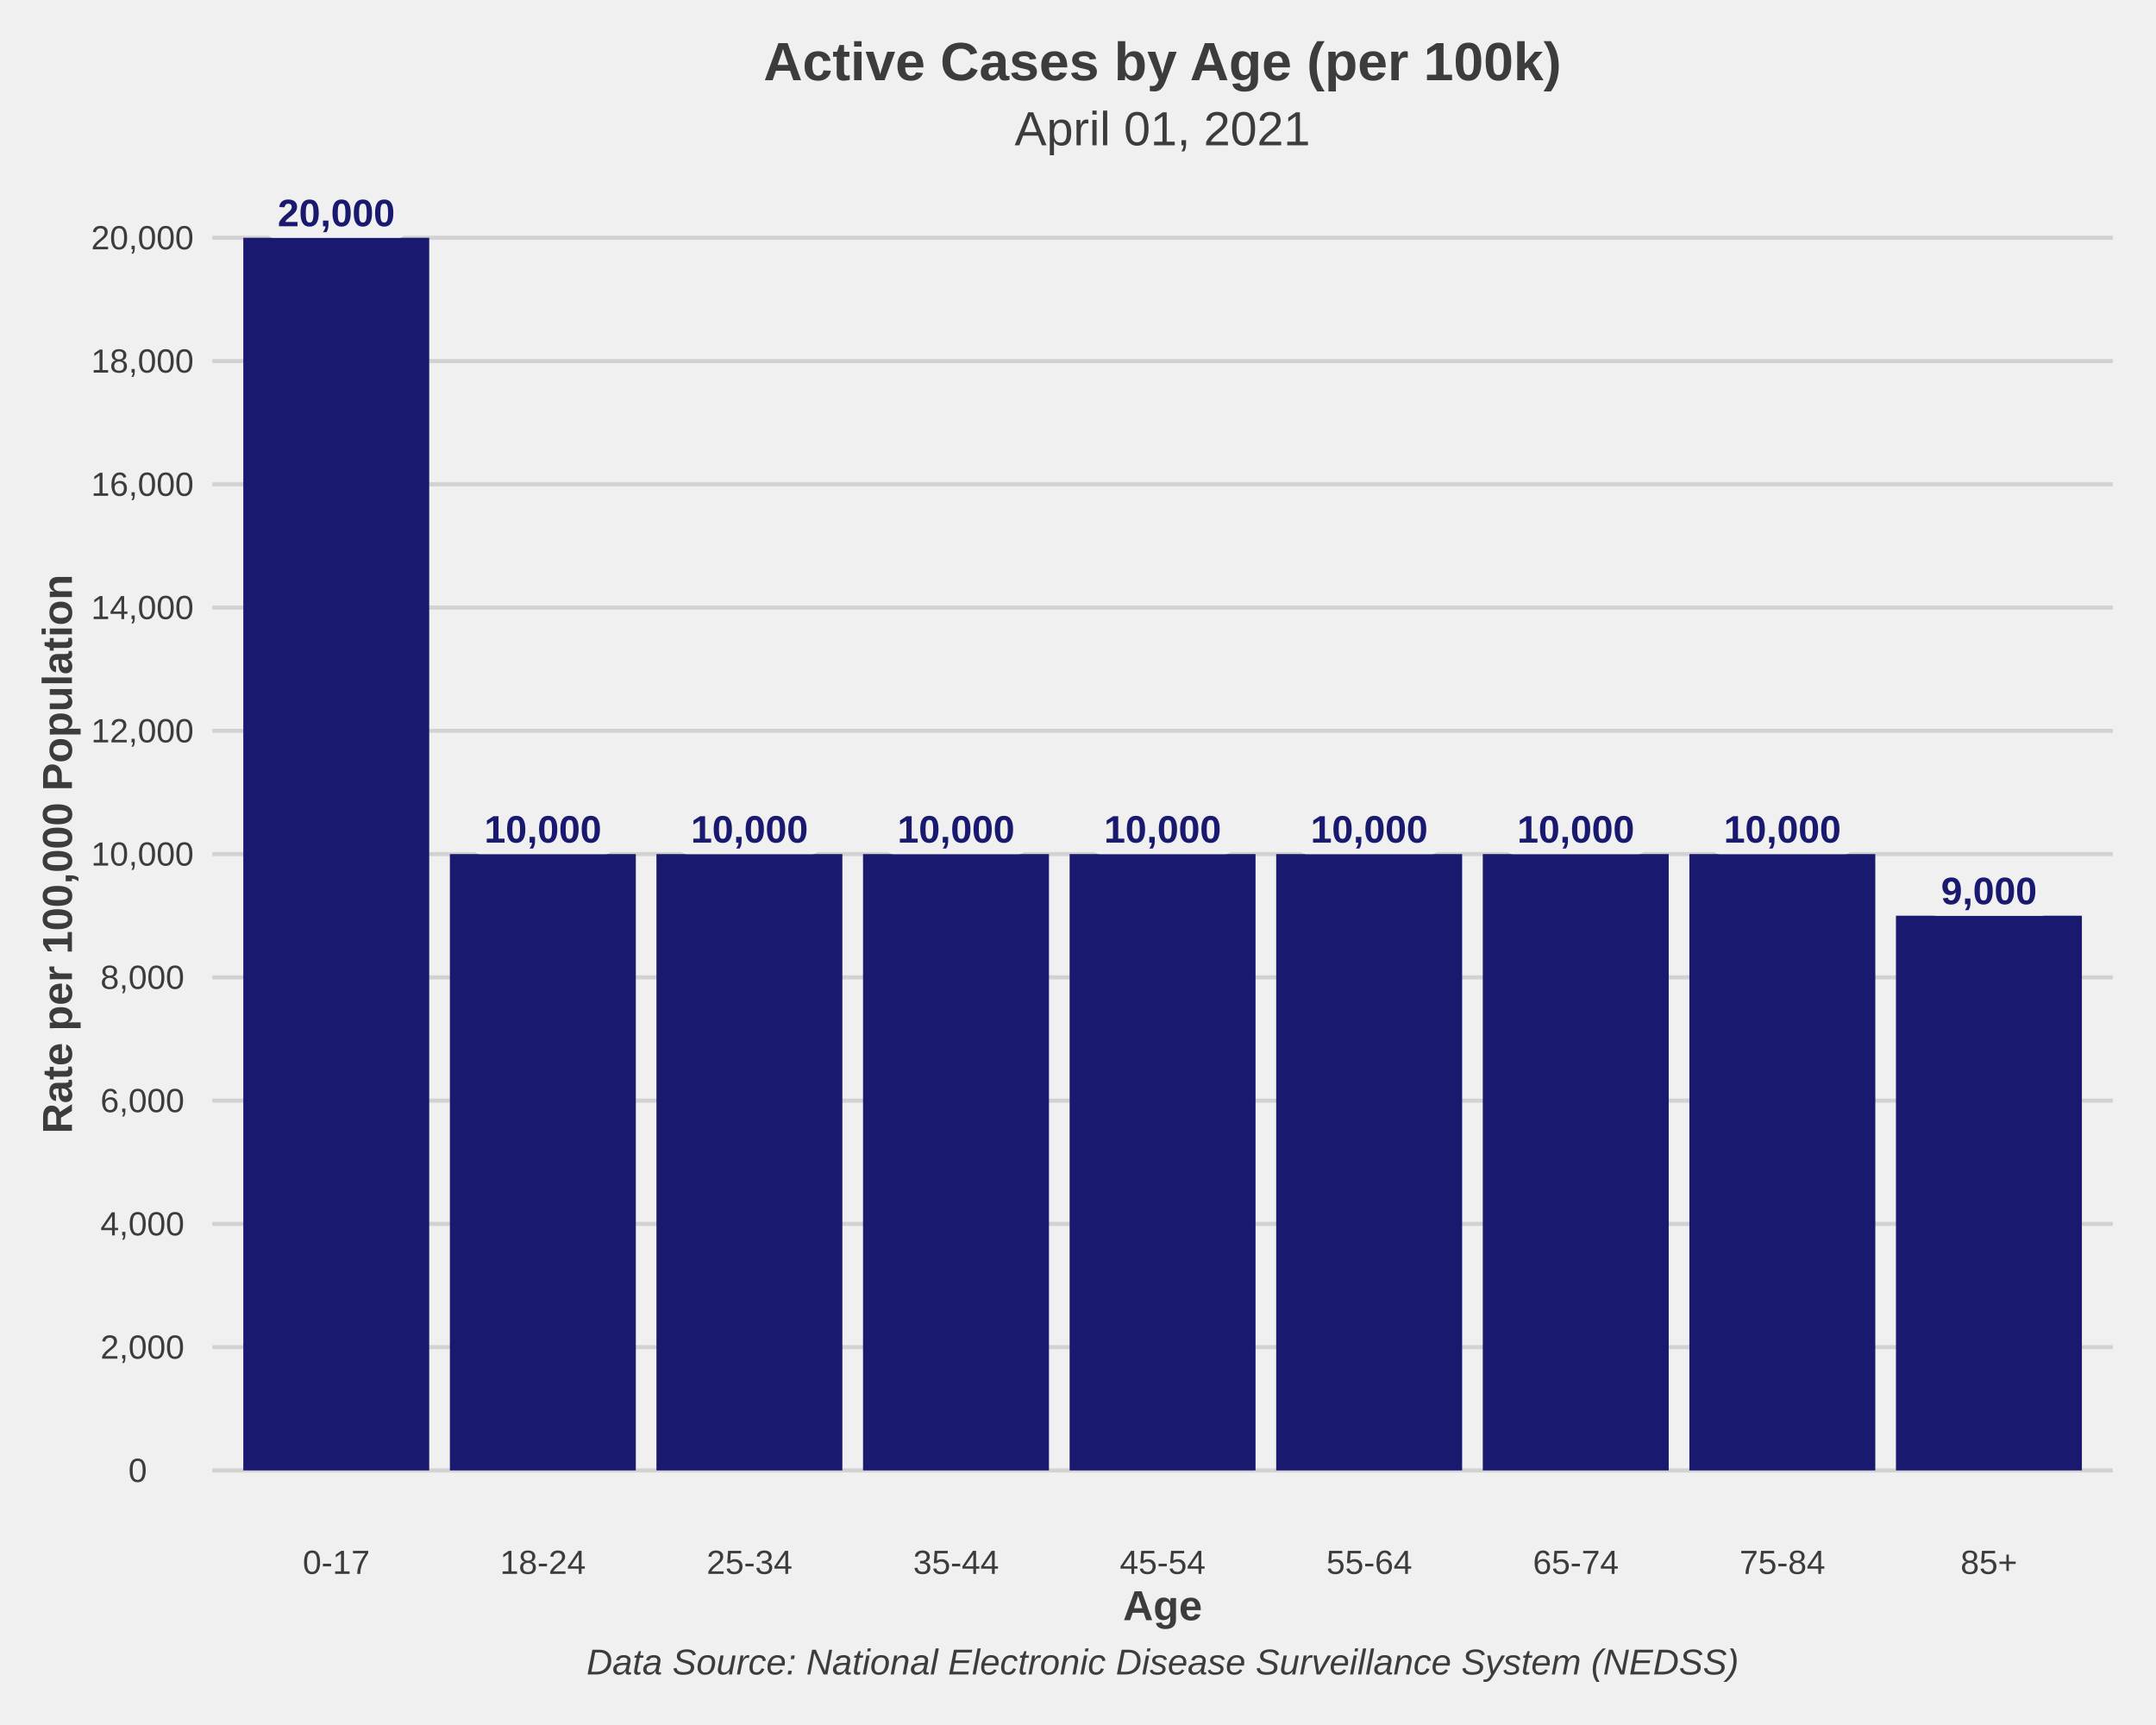
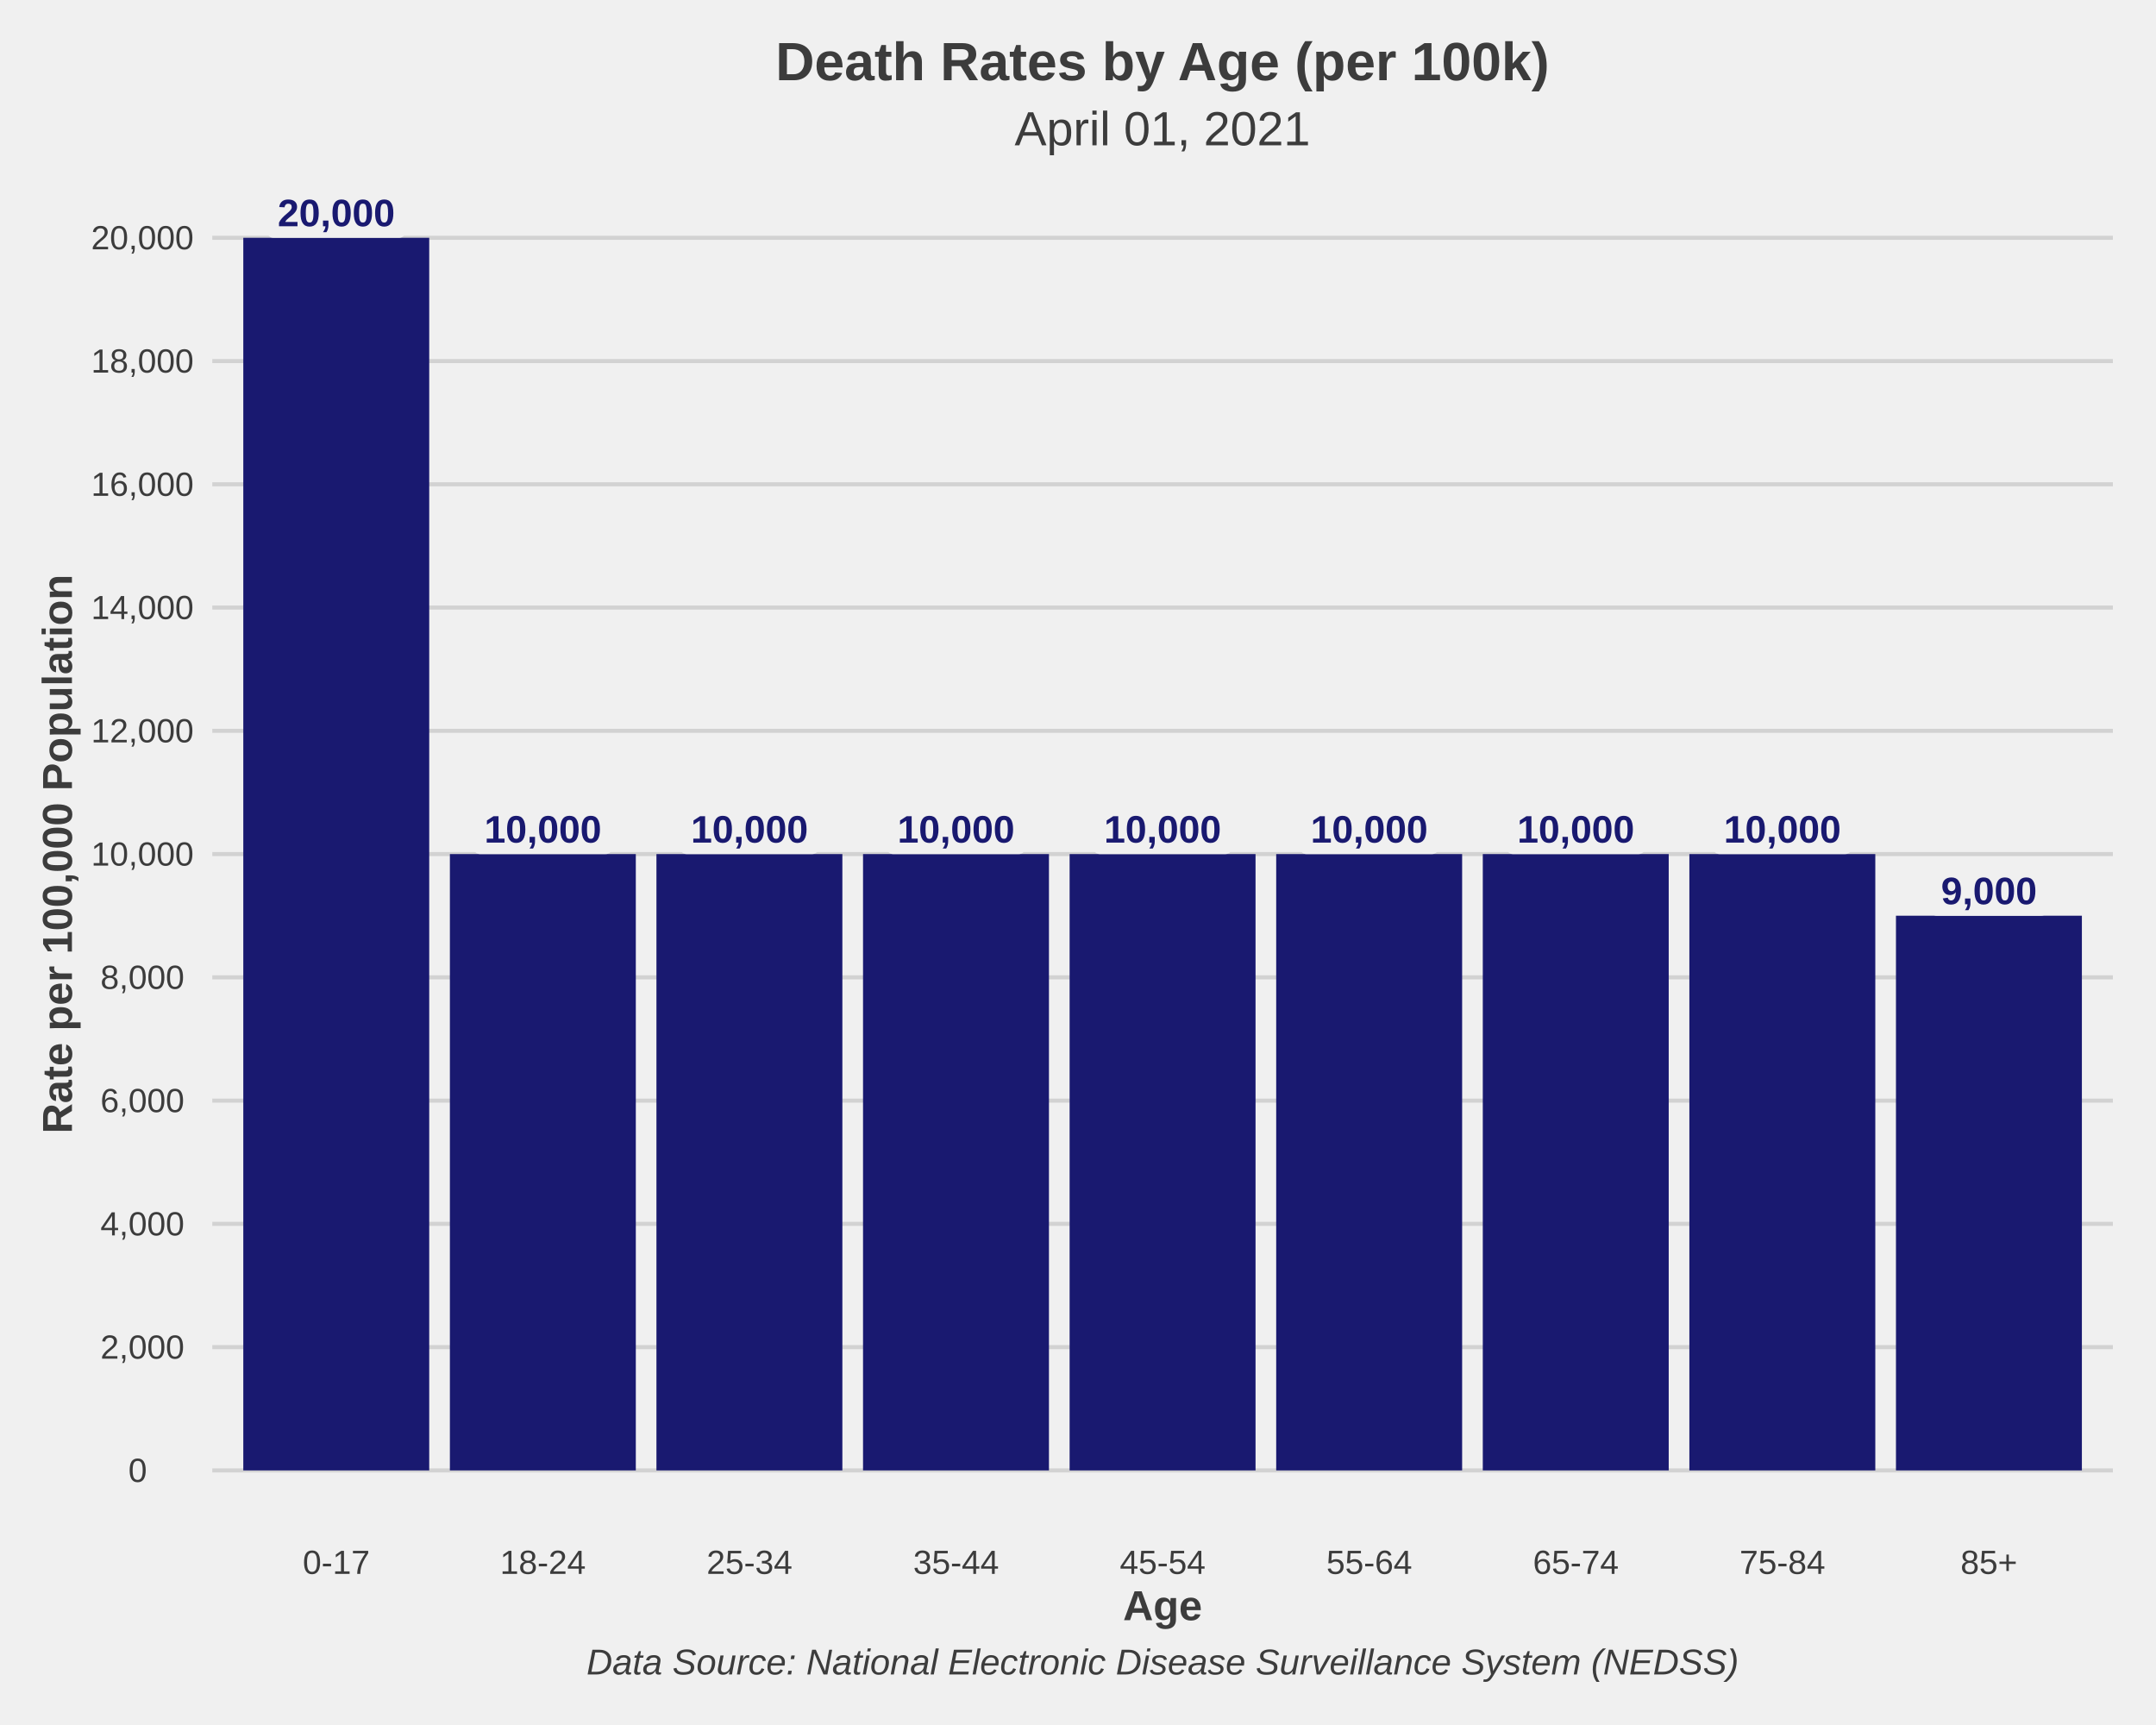
<svg xmlns="http://www.w3.org/2000/svg" viewBox="0 0 720.00 576.00">
  <defs>
    <style type="text/css">
    line, polyline, polygon, path, rect, circle {
      fill: none;
      stroke: #000000;
      stroke-linecap: round;
      stroke-linejoin: round;
      stroke-miterlimit: 10.00;
    }
  </style>
  </defs>
  <rect width="100%" height="100%" style="stroke: none; fill: #FFFFFF;" />
  <rect x="0.00" y="0.00" width="720.00" height="576.00" style="stroke-width: 1.36; stroke: none; fill: #F0F0F0;" />
  <defs>
    <clipPath id="cpNzAuOTB8NzA1LjYwfDUxMS41N3w1OC44Mg==">
      <rect x="70.90" y="58.82" width="634.70" height="452.75" />
    </clipPath>
  </defs>
  <rect x="70.90" y="58.82" width="634.70" height="452.75" style="stroke-width: 1.36; stroke: none; fill: #F0F0F0;" clip-path="url(#cpNzAuOTB8NzA1LjYwfDUxMS41N3w1OC44Mg==)" />
  <polyline points="70.90,490.99 705.60,490.99 " style="stroke-width: 1.36; stroke: #D2D2D2; stroke-linecap: butt;" clip-path="url(#cpNzAuOTB8NzA1LjYwfDUxMS41N3w1OC44Mg==)" />
  <polyline points="70.90,449.83 705.60,449.83 " style="stroke-width: 1.36; stroke: #D2D2D2; stroke-linecap: butt;" clip-path="url(#cpNzAuOTB8NzA1LjYwfDUxMS41N3w1OC44Mg==)" />
  <polyline points="70.90,408.67 705.60,408.67 " style="stroke-width: 1.36; stroke: #D2D2D2; stroke-linecap: butt;" clip-path="url(#cpNzAuOTB8NzA1LjYwfDUxMS41N3w1OC44Mg==)" />
  <polyline points="70.90,367.51 705.60,367.51 " style="stroke-width: 1.36; stroke: #D2D2D2; stroke-linecap: butt;" clip-path="url(#cpNzAuOTB8NzA1LjYwfDUxMS41N3w1OC44Mg==)" />
  <polyline points="70.90,326.35 705.60,326.35 " style="stroke-width: 1.36; stroke: #D2D2D2; stroke-linecap: butt;" clip-path="url(#cpNzAuOTB8NzA1LjYwfDUxMS41N3w1OC44Mg==)" />
  <polyline points="70.90,285.19 705.60,285.19 " style="stroke-width: 1.36; stroke: #D2D2D2; stroke-linecap: butt;" clip-path="url(#cpNzAuOTB8NzA1LjYwfDUxMS41N3w1OC44Mg==)" />
  <polyline points="70.90,244.03 705.60,244.03 " style="stroke-width: 1.36; stroke: #D2D2D2; stroke-linecap: butt;" clip-path="url(#cpNzAuOTB8NzA1LjYwfDUxMS41N3w1OC44Mg==)" />
  <polyline points="70.90,202.87 705.60,202.87 " style="stroke-width: 1.36; stroke: #D2D2D2; stroke-linecap: butt;" clip-path="url(#cpNzAuOTB8NzA1LjYwfDUxMS41N3w1OC44Mg==)" />
  <polyline points="70.90,161.71 705.60,161.71 " style="stroke-width: 1.36; stroke: #D2D2D2; stroke-linecap: butt;" clip-path="url(#cpNzAuOTB8NzA1LjYwfDUxMS41N3w1OC44Mg==)" />
  <polyline points="70.90,120.56 705.60,120.56 " style="stroke-width: 1.36; stroke: #D2D2D2; stroke-linecap: butt;" clip-path="url(#cpNzAuOTB8NzA1LjYwfDUxMS41N3w1OC44Mg==)" />
  <polyline points="70.90,79.40 705.60,79.40 " style="stroke-width: 1.36; stroke: #D2D2D2; stroke-linecap: butt;" clip-path="url(#cpNzAuOTB8NzA1LjYwfDUxMS41N3w1OC44Mg==)" />
  <rect x="81.25" y="79.40" width="62.09" height="411.59" style="stroke-width: 1.07; stroke: none; stroke-linecap: square; stroke-linejoin: miter; fill: #191970;" clip-path="url(#cpNzAuOTB8NzA1LjYwfDUxMS41N3w1OC44Mg==)" />
  <rect x="150.24" y="285.19" width="62.09" height="205.80" style="stroke-width: 1.07; stroke: none; stroke-linecap: square; stroke-linejoin: miter; fill: #191970;" clip-path="url(#cpNzAuOTB8NzA1LjYwfDUxMS41N3w1OC44Mg==)" />
  <rect x="219.22" y="285.19" width="62.09" height="205.80" style="stroke-width: 1.07; stroke: none; stroke-linecap: square; stroke-linejoin: miter; fill: #191970;" clip-path="url(#cpNzAuOTB8NzA1LjYwfDUxMS41N3w1OC44Mg==)" />
  <rect x="288.21" y="285.19" width="62.09" height="205.80" style="stroke-width: 1.07; stroke: none; stroke-linecap: square; stroke-linejoin: miter; fill: #191970;" clip-path="url(#cpNzAuOTB8NzA1LjYwfDUxMS41N3w1OC44Mg==)" />
  <rect x="357.20" y="285.19" width="62.09" height="205.80" style="stroke-width: 1.07; stroke: none; stroke-linecap: square; stroke-linejoin: miter; fill: #191970;" clip-path="url(#cpNzAuOTB8NzA1LjYwfDUxMS41N3w1OC44Mg==)" />
  <rect x="426.19" y="285.19" width="62.09" height="205.80" style="stroke-width: 1.07; stroke: none; stroke-linecap: square; stroke-linejoin: miter; fill: #191970;" clip-path="url(#cpNzAuOTB8NzA1LjYwfDUxMS41N3w1OC44Mg==)" />
  <rect x="495.18" y="285.19" width="62.09" height="205.80" style="stroke-width: 1.07; stroke: none; stroke-linecap: square; stroke-linejoin: miter; fill: #191970;" clip-path="url(#cpNzAuOTB8NzA1LjYwfDUxMS41N3w1OC44Mg==)" />
  <rect x="564.17" y="285.19" width="62.09" height="205.80" style="stroke-width: 1.07; stroke: none; stroke-linecap: square; stroke-linejoin: miter; fill: #191970;" clip-path="url(#cpNzAuOTB8NzA1LjYwfDUxMS41N3w1OC44Mg==)" />
  <rect x="633.16" y="305.77" width="62.09" height="185.22" style="stroke-width: 1.07; stroke: none; stroke-linecap: square; stroke-linejoin: miter; fill: #191970;" clip-path="url(#cpNzAuOTB8NzA1LjYwfDUxMS41N3w1OC44Mg==)" />
  <polygon points="91.30,79.40 133.29,79.40 133.20,79.39 133.55,79.38 133.89,79.31 134.21,79.19 134.51,79.01 134.78,78.79 135.01,78.53 135.20,78.24 135.33,77.92 135.42,77.58 135.45,77.24 135.45,77.24 135.45,65.56 135.45,65.56 135.42,65.21 135.33,64.88 135.20,64.56 135.01,64.26 134.78,64.00 134.51,63.78 134.21,63.61 133.89,63.48 133.55,63.41 133.29,63.40 91.30,63.40 91.56,63.41 91.21,63.40 90.86,63.44 90.53,63.54 90.22,63.69 89.93,63.89 89.68,64.13 89.47,64.40 89.31,64.71 89.20,65.04 89.14,65.39 89.14,65.56 89.14,77.24 89.14,77.06 89.14,77.41 89.20,77.75 89.31,78.08 89.47,78.39 89.68,78.67 89.93,78.91 90.22,79.11 90.53,79.26 90.86,79.35 91.21,79.39 " style="stroke-width: 0.00; stroke: none; fill: #F0F0F0;" clip-path="url(#cpNzAuOTB8NzA1LjYwfDUxMS41N3w1OC44Mg==)" />
  <g clip-path="url(#cpNzAuOTB8NzA1LjYwfDUxMS41N3w1OC44Mg==)">
    <text x="92.74" y="75.55" style="font-size: 12.80px; font-weight: bold; fill: #191970; font-family: Liberation Sans;" textLength="39.11px" lengthAdjust="spacingAndGlyphs">20,000</text>
  </g>
  <polygon points="160.29,285.19 202.28,285.19 202.19,285.19 202.54,285.18 202.88,285.11 203.20,284.98 203.50,284.81 203.77,284.59 204.00,284.33 204.19,284.03 204.32,283.72 204.41,283.38 204.44,283.03 204.44,283.03 204.44,271.35 204.44,271.35 204.41,271.01 204.32,270.67 204.19,270.35 204.00,270.06 203.77,269.80 203.50,269.58 203.20,269.40 202.88,269.28 202.54,269.21 202.28,269.19 160.29,269.19 160.55,269.21 160.20,269.20 159.85,269.24 159.52,269.33 159.21,269.48 158.92,269.68 158.67,269.92 158.46,270.20 158.30,270.51 158.19,270.84 158.13,271.18 158.13,271.35 158.13,283.03 158.13,282.86 158.13,283.20 158.19,283.55 158.30,283.88 158.46,284.19 158.67,284.46 158.92,284.70 159.21,284.90 159.52,285.05 159.85,285.15 160.20,285.19 " style="stroke-width: 0.00; stroke: none; fill: #F0F0F0;" clip-path="url(#cpNzAuOTB8NzA1LjYwfDUxMS41N3w1OC44Mg==)" />
  <g clip-path="url(#cpNzAuOTB8NzA1LjYwfDUxMS41N3w1OC44Mg==)">
    <text x="161.73" y="281.35" style="font-size: 12.80px; font-weight: bold; fill: #191970; font-family: Liberation Sans;" textLength="39.11px" lengthAdjust="spacingAndGlyphs">10,000</text>
  </g>
  <polygon points="229.28,285.19 271.26,285.19 271.18,285.19 271.53,285.18 271.87,285.11 272.19,284.98 272.49,284.81 272.76,284.59 272.99,284.33 273.18,284.03 273.31,283.72 273.40,283.38 273.42,283.03 273.42,283.03 273.42,271.35 273.42,271.35 273.40,271.01 273.31,270.67 273.18,270.35 272.99,270.06 272.76,269.80 272.49,269.58 272.19,269.40 271.87,269.28 271.53,269.21 271.26,269.19 229.28,269.19 229.54,269.21 229.19,269.20 228.84,269.24 228.51,269.33 228.20,269.48 227.91,269.68 227.66,269.92 227.45,270.20 227.29,270.51 227.18,270.84 227.12,271.18 227.12,271.35 227.12,283.03 227.12,282.86 227.12,283.20 227.18,283.55 227.29,283.88 227.45,284.19 227.66,284.46 227.91,284.70 228.20,284.90 228.51,285.05 228.84,285.15 229.19,285.19 " style="stroke-width: 0.00; stroke: none; fill: #F0F0F0;" clip-path="url(#cpNzAuOTB8NzA1LjYwfDUxMS41N3w1OC44Mg==)" />
  <g clip-path="url(#cpNzAuOTB8NzA1LjYwfDUxMS41N3w1OC44Mg==)">
    <text x="230.72" y="281.35" style="font-size: 12.80px; font-weight: bold; fill: #191970; font-family: Liberation Sans;" textLength="39.11px" lengthAdjust="spacingAndGlyphs">10,000</text>
  </g>
  <polygon points="298.26,285.19 340.25,285.19 340.17,285.19 340.51,285.18 340.86,285.11 341.18,284.98 341.48,284.81 341.75,284.59 341.98,284.33 342.17,284.03 342.30,283.72 342.39,283.38 342.41,283.03 342.41,283.03 342.41,271.35 342.41,271.35 342.39,271.01 342.30,270.67 342.17,270.35 341.98,270.06 341.75,269.80 341.48,269.58 341.18,269.40 340.86,269.28 340.51,269.21 340.25,269.19 298.26,269.19 298.53,269.21 298.18,269.20 297.83,269.24 297.50,269.33 297.18,269.48 296.90,269.68 296.65,269.92 296.44,270.20 296.28,270.51 296.17,270.84 296.11,271.18 296.10,271.35 296.10,283.03 296.11,282.86 296.11,283.20 296.17,283.55 296.28,283.88 296.44,284.19 296.65,284.46 296.90,284.70 297.18,284.90 297.50,285.05 297.83,285.15 298.18,285.19 " style="stroke-width: 0.00; stroke: none; fill: #F0F0F0;" clip-path="url(#cpNzAuOTB8NzA1LjYwfDUxMS41N3w1OC44Mg==)" />
  <g clip-path="url(#cpNzAuOTB8NzA1LjYwfDUxMS41N3w1OC44Mg==)">
    <text x="299.70" y="281.35" style="font-size: 12.80px; font-weight: bold; fill: #191970; font-family: Liberation Sans;" textLength="39.11px" lengthAdjust="spacingAndGlyphs">10,000</text>
  </g>
  <polygon points="367.25,285.19 409.24,285.19 409.16,285.19 409.50,285.18 409.84,285.11 410.17,284.98 410.47,284.81 410.74,284.59 410.97,284.33 411.16,284.03 411.29,283.72 411.38,283.38 411.40,283.03 411.40,283.03 411.40,271.35 411.40,271.35 411.38,271.01 411.29,270.67 411.16,270.35 410.97,270.06 410.74,269.80 410.47,269.58 410.17,269.40 409.84,269.28 409.50,269.21 409.24,269.19 367.25,269.19 367.51,269.21 367.17,269.20 366.82,269.24 366.49,269.33 366.17,269.48 365.89,269.68 365.64,269.92 365.43,270.20 365.27,270.51 365.16,270.84 365.10,271.18 365.09,271.35 365.09,283.03 365.10,282.86 365.10,283.20 365.16,283.55 365.27,283.88 365.43,284.19 365.64,284.46 365.89,284.70 366.17,284.90 366.49,285.05 366.82,285.15 367.17,285.19 " style="stroke-width: 0.00; stroke: none; fill: #F0F0F0;" clip-path="url(#cpNzAuOTB8NzA1LjYwfDUxMS41N3w1OC44Mg==)" />
  <g clip-path="url(#cpNzAuOTB8NzA1LjYwfDUxMS41N3w1OC44Mg==)">
    <text x="368.69" y="281.35" style="font-size: 12.80px; font-weight: bold; fill: #191970; font-family: Liberation Sans;" textLength="39.11px" lengthAdjust="spacingAndGlyphs">10,000</text>
  </g>
  <polygon points="436.24,285.19 478.23,285.19 478.15,285.19 478.49,285.18 478.83,285.11 479.16,284.98 479.46,284.81 479.73,284.59 479.96,284.33 480.15,284.03 480.28,283.72 480.36,283.38 480.39,283.03 480.39,283.03 480.39,271.35 480.39,271.35 480.36,271.01 480.28,270.67 480.15,270.35 479.96,270.06 479.73,269.80 479.46,269.58 479.16,269.40 478.83,269.28 478.49,269.21 478.23,269.19 436.24,269.19 436.50,269.21 436.16,269.20 435.81,269.24 435.48,269.33 435.16,269.48 434.88,269.68 434.63,269.92 434.42,270.20 434.26,270.51 434.15,270.84 434.09,271.18 434.08,271.35 434.08,283.03 434.09,282.86 434.09,283.20 434.15,283.55 434.26,283.88 434.42,284.19 434.63,284.46 434.88,284.70 435.16,284.90 435.48,285.05 435.81,285.15 436.16,285.19 " style="stroke-width: 0.00; stroke: none; fill: #F0F0F0;" clip-path="url(#cpNzAuOTB8NzA1LjYwfDUxMS41N3w1OC44Mg==)" />
  <g clip-path="url(#cpNzAuOTB8NzA1LjYwfDUxMS41N3w1OC44Mg==)">
    <text x="437.68" y="281.35" style="font-size: 12.80px; font-weight: bold; fill: #191970; font-family: Liberation Sans;" textLength="39.11px" lengthAdjust="spacingAndGlyphs">10,000</text>
  </g>
  <polygon points="505.23,285.19 547.22,285.19 547.14,285.19 547.48,285.18 547.82,285.11 548.15,284.98 548.45,284.81 548.72,284.59 548.95,284.33 549.13,284.03 549.27,283.72 549.35,283.38 549.38,283.03 549.38,283.03 549.38,271.35 549.38,271.35 549.35,271.01 549.27,270.67 549.13,270.35 548.95,270.06 548.72,269.80 548.45,269.58 548.15,269.40 547.82,269.28 547.48,269.21 547.22,269.19 505.23,269.19 505.49,269.21 505.15,269.20 504.80,269.24 504.47,269.33 504.15,269.48 503.87,269.68 503.62,269.92 503.41,270.20 503.25,270.51 503.14,270.84 503.08,271.18 503.07,271.35 503.07,283.03 503.08,282.86 503.08,283.20 503.14,283.55 503.25,283.88 503.41,284.19 503.62,284.46 503.87,284.70 504.15,284.90 504.47,285.05 504.80,285.15 505.15,285.19 " style="stroke-width: 0.00; stroke: none; fill: #F0F0F0;" clip-path="url(#cpNzAuOTB8NzA1LjYwfDUxMS41N3w1OC44Mg==)" />
  <g clip-path="url(#cpNzAuOTB8NzA1LjYwfDUxMS41N3w1OC44Mg==)">
    <text x="506.67" y="281.35" style="font-size: 12.80px; font-weight: bold; fill: #191970; font-family: Liberation Sans;" textLength="39.11px" lengthAdjust="spacingAndGlyphs">10,000</text>
  </g>
  <polygon points="574.22,285.19 616.21,285.19 616.12,285.19 616.47,285.18 616.81,285.11 617.14,284.98 617.44,284.81 617.71,284.59 617.94,284.33 618.12,284.03 618.26,283.72 618.34,283.38 618.37,283.03 618.37,283.03 618.37,271.35 618.37,271.35 618.34,271.01 618.26,270.67 618.12,270.35 617.94,270.06 617.71,269.80 617.44,269.58 617.14,269.40 616.81,269.28 616.47,269.21 616.21,269.19 574.22,269.19 574.48,269.21 574.14,269.20 573.79,269.24 573.46,269.33 573.14,269.48 572.86,269.68 572.61,269.92 572.40,270.20 572.24,270.51 572.13,270.84 572.07,271.18 572.06,271.35 572.06,283.03 572.07,282.86 572.07,283.20 572.13,283.55 572.24,283.88 572.40,284.19 572.61,284.46 572.86,284.70 573.14,284.90 573.46,285.05 573.79,285.15 574.14,285.19 " style="stroke-width: 0.00; stroke: none; fill: #F0F0F0;" clip-path="url(#cpNzAuOTB8NzA1LjYwfDUxMS41N3w1OC44Mg==)" />
  <g clip-path="url(#cpNzAuOTB8NzA1LjYwfDUxMS41N3w1OC44Mg==)">
    <text x="575.66" y="281.35" style="font-size: 12.80px; font-weight: bold; fill: #191970; font-family: Liberation Sans;" textLength="39.11px" lengthAdjust="spacingAndGlyphs">10,000</text>
  </g>
  <polygon points="646.77,305.77 681.65,305.77 681.56,305.77 681.91,305.75 682.25,305.69 682.57,305.56 682.87,305.39 683.14,305.17 683.37,304.91 683.56,304.61 683.70,304.29 683.78,303.96 683.81,303.61 683.81,303.61 683.81,291.93 683.81,291.93 683.78,291.59 683.70,291.25 683.56,290.93 683.37,290.64 683.14,290.38 682.87,290.16 682.57,289.98 682.25,289.86 681.91,289.79 681.65,289.77 646.77,289.77 647.03,289.79 646.68,289.78 646.33,289.82 646.00,289.91 645.69,290.06 645.40,290.26 645.15,290.50 644.94,290.78 644.78,291.09 644.67,291.42 644.61,291.76 644.61,291.93 644.61,303.61 644.61,303.44 644.61,303.78 644.67,304.13 644.78,304.46 644.94,304.77 645.15,305.04 645.40,305.28 645.69,305.48 646.00,305.63 646.33,305.73 646.68,305.77 " style="stroke-width: 0.00; stroke: none; fill: #F0F0F0;" clip-path="url(#cpNzAuOTB8NzA1LjYwfDUxMS41N3w1OC44Mg==)" />
  <g clip-path="url(#cpNzAuOTB8NzA1LjYwfDUxMS41N3w1OC44Mg==)">
    <text x="648.21" y="301.93" style="font-size: 12.80px; font-weight: bold; fill: #191970; font-family: Liberation Sans;" textLength="32.00px" lengthAdjust="spacingAndGlyphs">9,000</text>
  </g>
  <rect x="70.90" y="58.82" width="634.70" height="452.75" style="stroke-width: 1.36; stroke: none;" clip-path="url(#cpNzAuOTB8NzA1LjYwfDUxMS41N3w1OC44Mg==)" />
  <defs>
    <clipPath id="cpMC4wMHw3MjAuMDB8NTc2LjAwfDAuMDA=">
      <rect x="0.00" y="0.00" width="720.00" height="576.00" />
    </clipPath>
  </defs>
  <g clip-path="url(#cpMC4wMHw3MjAuMDB8NTc2LjAwfDAuMDA=)">
    <text x="42.86" y="494.84" style="font-size: 11.20px; fill: #3C3C3C; font-family: Liberation Sans;" textLength="21.77px" lengthAdjust="spacingAndGlyphs">     0</text>
  </g>
  <g clip-path="url(#cpMC4wMHw3MjAuMDB8NTc2LjAwfDAuMDA=)">
    <text x="33.53" y="453.68" style="font-size: 11.20px; fill: #3C3C3C; font-family: Liberation Sans;" textLength="31.09px" lengthAdjust="spacingAndGlyphs"> 2,000</text>
  </g>
  <g clip-path="url(#cpMC4wMHw3MjAuMDB8NTc2LjAwfDAuMDA=)">
    <text x="33.53" y="412.52" style="font-size: 11.20px; fill: #3C3C3C; font-family: Liberation Sans;" textLength="31.09px" lengthAdjust="spacingAndGlyphs"> 4,000</text>
  </g>
  <g clip-path="url(#cpMC4wMHw3MjAuMDB8NTc2LjAwfDAuMDA=)">
    <text x="33.53" y="371.36" style="font-size: 11.20px; fill: #3C3C3C; font-family: Liberation Sans;" textLength="31.09px" lengthAdjust="spacingAndGlyphs"> 6,000</text>
  </g>
  <g clip-path="url(#cpMC4wMHw3MjAuMDB8NTc2LjAwfDAuMDA=)">
    <text x="33.53" y="330.20" style="font-size: 11.20px; fill: #3C3C3C; font-family: Liberation Sans;" textLength="31.09px" lengthAdjust="spacingAndGlyphs"> 8,000</text>
  </g>
  <g clip-path="url(#cpMC4wMHw3MjAuMDB8NTc2LjAwfDAuMDA=)">
    <text x="30.42" y="289.04" style="font-size: 11.20px; fill: #3C3C3C; font-family: Liberation Sans;" textLength="34.20px" lengthAdjust="spacingAndGlyphs">10,000</text>
  </g>
  <g clip-path="url(#cpMC4wMHw3MjAuMDB8NTc2LjAwfDAuMDA=)">
    <text x="30.42" y="247.88" style="font-size: 11.20px; fill: #3C3C3C; font-family: Liberation Sans;" textLength="34.20px" lengthAdjust="spacingAndGlyphs">12,000</text>
  </g>
  <g clip-path="url(#cpMC4wMHw3MjAuMDB8NTc2LjAwfDAuMDA=)">
    <text x="30.42" y="206.72" style="font-size: 11.20px; fill: #3C3C3C; font-family: Liberation Sans;" textLength="34.20px" lengthAdjust="spacingAndGlyphs">14,000</text>
  </g>
  <g clip-path="url(#cpMC4wMHw3MjAuMDB8NTc2LjAwfDAuMDA=)">
    <text x="30.42" y="165.57" style="font-size: 11.20px; fill: #3C3C3C; font-family: Liberation Sans;" textLength="34.20px" lengthAdjust="spacingAndGlyphs">16,000</text>
  </g>
  <g clip-path="url(#cpMC4wMHw3MjAuMDB8NTc2LjAwfDAuMDA=)">
    <text x="30.42" y="124.41" style="font-size: 11.20px; fill: #3C3C3C; font-family: Liberation Sans;" textLength="34.20px" lengthAdjust="spacingAndGlyphs">18,000</text>
  </g>
  <g clip-path="url(#cpMC4wMHw3MjAuMDB8NTc2LjAwfDAuMDA=)">
    <text x="30.42" y="83.25" style="font-size: 11.20px; fill: #3C3C3C; font-family: Liberation Sans;" textLength="34.20px" lengthAdjust="spacingAndGlyphs">20,000</text>
  </g>
  <g clip-path="url(#cpMC4wMHw3MjAuMDB8NTc2LjAwfDAuMDA=)">
    <text x="101.10" y="525.55" style="font-size: 11.20px; fill: #3C3C3C; font-family: Liberation Sans;" textLength="22.38px" lengthAdjust="spacingAndGlyphs">0-17</text>
  </g>
  <g clip-path="url(#cpMC4wMHw3MjAuMDB8NTc2LjAwfDAuMDA=)">
    <text x="166.98" y="525.55" style="font-size: 11.20px; fill: #3C3C3C; font-family: Liberation Sans;" textLength="28.59px" lengthAdjust="spacingAndGlyphs">18-24</text>
  </g>
  <g clip-path="url(#cpMC4wMHw3MjAuMDB8NTc2LjAwfDAuMDA=)">
    <text x="235.97" y="525.55" style="font-size: 11.20px; fill: #3C3C3C; font-family: Liberation Sans;" textLength="28.59px" lengthAdjust="spacingAndGlyphs">25-34</text>
  </g>
  <g clip-path="url(#cpMC4wMHw3MjAuMDB8NTc2LjAwfDAuMDA=)">
    <text x="304.96" y="525.55" style="font-size: 11.20px; fill: #3C3C3C; font-family: Liberation Sans;" textLength="28.59px" lengthAdjust="spacingAndGlyphs">35-44</text>
  </g>
  <g clip-path="url(#cpMC4wMHw3MjAuMDB8NTc2LjAwfDAuMDA=)">
    <text x="373.95" y="525.55" style="font-size: 11.20px; fill: #3C3C3C; font-family: Liberation Sans;" textLength="28.59px" lengthAdjust="spacingAndGlyphs">45-54</text>
  </g>
  <g clip-path="url(#cpMC4wMHw3MjAuMDB8NTc2LjAwfDAuMDA=)">
    <text x="442.94" y="525.55" style="font-size: 11.20px; fill: #3C3C3C; font-family: Liberation Sans;" textLength="28.59px" lengthAdjust="spacingAndGlyphs">55-64</text>
  </g>
  <g clip-path="url(#cpMC4wMHw3MjAuMDB8NTc2LjAwfDAuMDA=)">
    <text x="511.93" y="525.55" style="font-size: 11.20px; fill: #3C3C3C; font-family: Liberation Sans;" textLength="28.59px" lengthAdjust="spacingAndGlyphs">65-74</text>
  </g>
  <g clip-path="url(#cpMC4wMHw3MjAuMDB8NTc2LjAwfDAuMDA=)">
    <text x="580.92" y="525.55" style="font-size: 11.20px; fill: #3C3C3C; font-family: Liberation Sans;" textLength="28.59px" lengthAdjust="spacingAndGlyphs">75-84</text>
  </g>
  <g clip-path="url(#cpMC4wMHw3MjAuMDB8NTc2LjAwfDAuMDA=)">
    <text x="654.72" y="525.55" style="font-size: 11.20px; fill: #3C3C3C; font-family: Liberation Sans;" textLength="18.97px" lengthAdjust="spacingAndGlyphs">85+</text>
  </g>
  <g clip-path="url(#cpMC4wMHw3MjAuMDB8NTc2LjAwfDAuMDA=)">
    <text x="375.03" y="540.99" style="font-size: 14.00px; font-weight: bold; fill: #3C3C3C; font-family: Liberation Sans;" textLength="26.44px" lengthAdjust="spacingAndGlyphs">Age</text>
  </g>
  <g clip-path="url(#cpMC4wMHw3MjAuMDB8NTc2LjAwfDAuMDA=)">
    <text transform="translate(24.02,378.52) rotate(-90)" style="font-size: 14.00px; font-weight: bold; fill: #3C3C3C; font-family: Liberation Sans;" textLength="186.66px" lengthAdjust="spacingAndGlyphs">Rate per 100,000 Population</text>
  </g>
  <g clip-path="url(#cpMC4wMHw3MjAuMDB8NTc2LjAwfDAuMDA=)">
    <text x="338.83" y="48.51" style="font-size: 16.00px; fill: #3C3C3C; font-family: Liberation Sans;" textLength="98.83px" lengthAdjust="spacingAndGlyphs">April 01, 2021</text>
  </g>
  <g clip-path="url(#cpMC4wMHw3MjAuMDB8NTc2LjAwfDAuMDA=)">
-     <text x="254.98" y="26.79" style="font-size: 18.00px; font-weight: bold; fill: #3C3C3C; font-family: Liberation Sans;" textLength="266.55px" lengthAdjust="spacingAndGlyphs">Active Cases by Age (per 100k)</text>
+     <text x="258.99" y="26.79" style="font-size: 18.00px; font-weight: bold; fill: #3C3C3C; font-family: Liberation Sans;" textLength="258.52px" lengthAdjust="spacingAndGlyphs">Death Rates by Age (per 100k)</text>
  </g>
  <g clip-path="url(#cpMC4wMHw3MjAuMDB8NTc2LjAwfDAuMDA=)">
    <text x="195.86" y="559.12" style="font-size: 12.00px; font-style: italic; fill: #3C3C3C; font-family: Liberation Sans;" textLength="384.78px" lengthAdjust="spacingAndGlyphs">Data Source: National Electronic Disease Surveillance System (NEDSS)</text>
  </g>
</svg>
